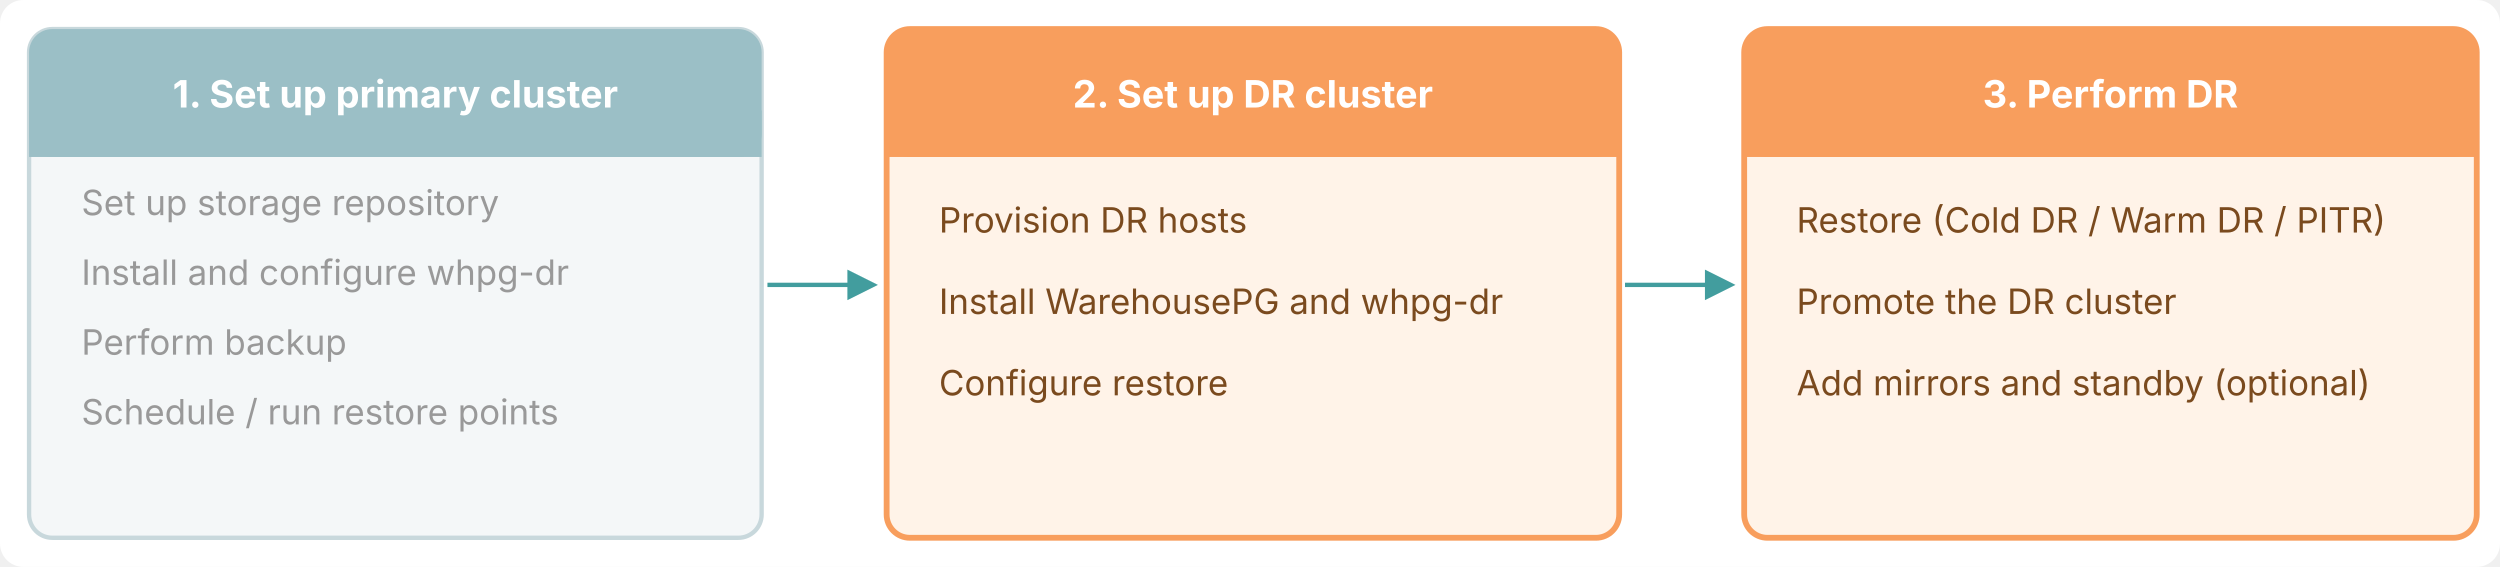
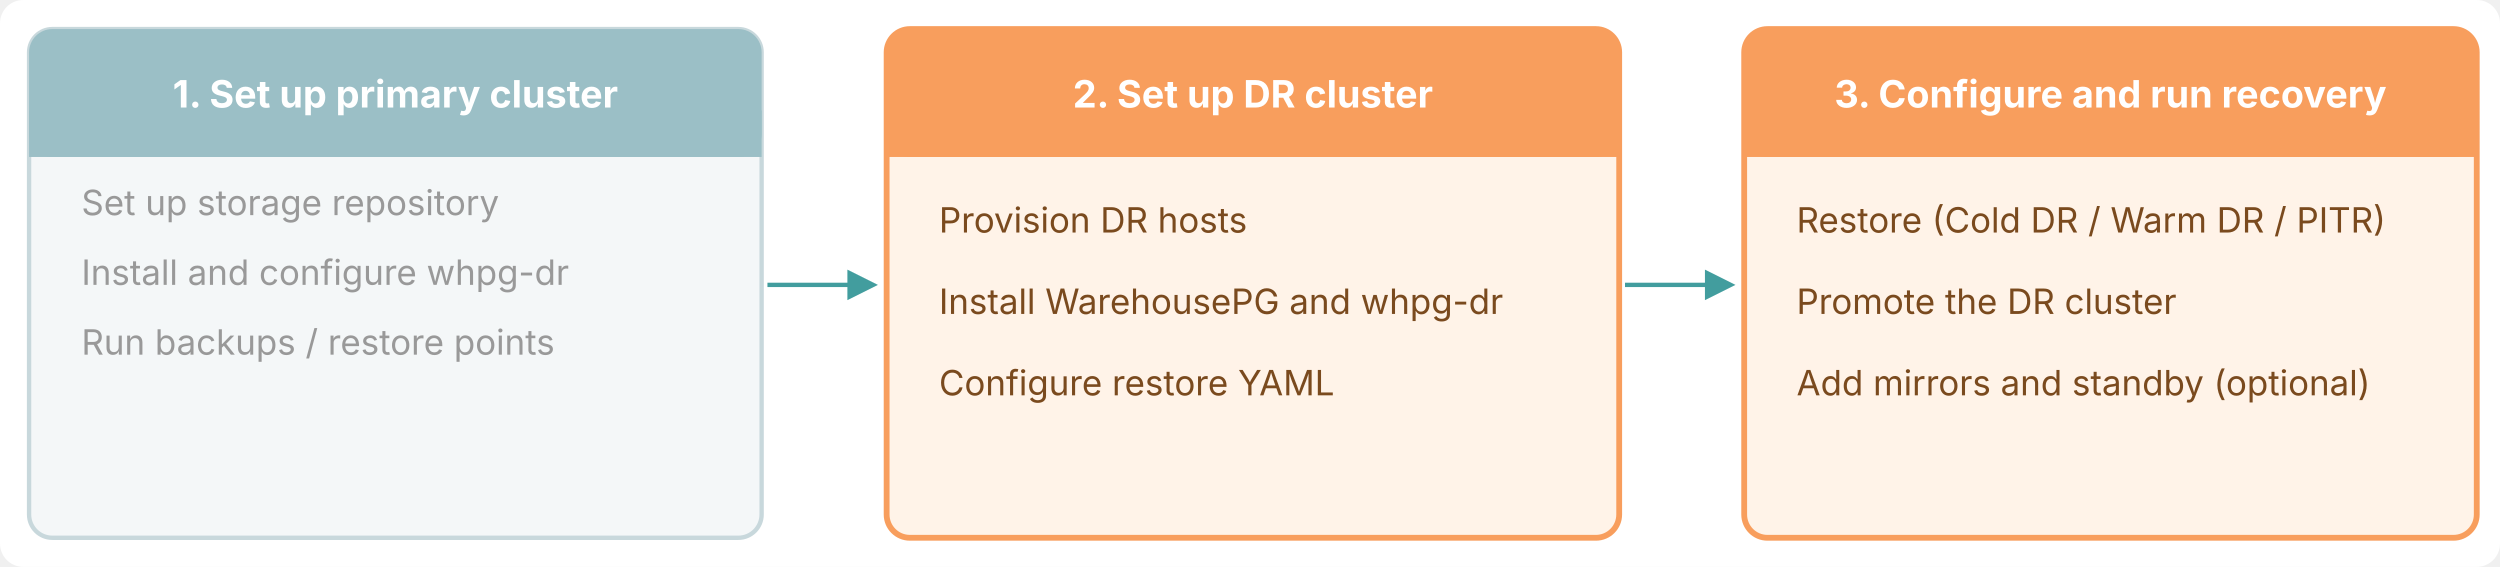
<svg xmlns="http://www.w3.org/2000/svg" viewBox="0 0 860 195" role="img" font-family="'Inter','Segoe UI',sans-serif">
  <defs>
    <marker id="arr" markerWidth="7" markerHeight="7" refX="5" refY="3.5" orient="auto">
      <path d="M0,0 L0,7 L7,3.5 z" fill="#429D9E" />
    </marker>
  </defs>
  <rect width="860" height="195" rx="8" fill="#ffffff" />
  <rect x="10" y="10" width="252" height="175" rx="8" fill="#F4F7F8" stroke="#C8D8DC" stroke-width="1.5" />
  <rect x="10" y="10" width="252" height="44" rx="8" fill="#9BBFC6" />
  <rect x="10" y="38" width="252" height="16" fill="#9BBFC6" />
  <text x="136" y="37" text-anchor="middle" font-size="13" font-weight="700" fill="#ffffff">1. Set up primary cluster</text>
  <text x="28" y="74" font-size="12" fill="#999">Set up storage repository</text>
  <text x="28" y="98" font-size="12" fill="#999">Install and configure whpg-dr</text>
-   <text x="28" y="122" font-size="12" fill="#999">Perform backup</text>
-   <text x="28" y="146" font-size="12" fill="#999">Schedule / run restore points</text>
+   <text x="28" y="122" font-size="12" fill="#999">Run backups / restore points</text>
  <line x1="264" y1="98" x2="299" y2="98" stroke="#429D9E" stroke-width="1.5" marker-end="url(#arr)" />
  <rect x="305" y="10" width="252" height="175" rx="8" fill="#FFF3E8" stroke="#F89E5D" stroke-width="2" />
  <rect x="305" y="10" width="252" height="44" rx="8" fill="#F89E5D" />
  <rect x="305" y="38" width="252" height="16" fill="#F89E5D" />
  <text x="431" y="37" text-anchor="middle" font-size="13" font-weight="700" fill="#ffffff">2. Set up DR cluster</text>
  <text x="323" y="80" font-size="12" fill="#7A4A1E">Provision DR hosts</text>
  <text x="323" y="108" font-size="12" fill="#7A4A1E">Install WarehousePG and whpg-dr</text>
-   <text x="323" y="136" font-size="12" fill="#7A4A1E">Configure restore</text>
+   <text x="323" y="136" font-size="12" fill="#7A4A1E">Configure restore YAML</text>
  <line x1="559" y1="98" x2="594" y2="98" stroke="#429D9E" stroke-width="1.5" marker-end="url(#arr)" />
  <rect x="600" y="10" width="252" height="175" rx="8" fill="#FFF3E8" stroke="#F89E5D" stroke-width="2" />
  <rect x="600" y="10" width="252" height="44" rx="8" fill="#F89E5D" />
  <rect x="600" y="38" width="252" height="16" fill="#F89E5D" />
-   <text x="726" y="37" text-anchor="middle" font-size="13" font-weight="700" fill="#ffffff">3. Perform DR</text>
+   <text x="726" y="37" text-anchor="middle" font-size="13" font-weight="700" fill="#ffffff">3. Configure and run recovery</text>
  <text x="618" y="80" font-size="12" fill="#7A4A1E">Restore (Cold DR / Warm DR / PITR)</text>
  <text x="618" y="108" font-size="12" fill="#7A4A1E">Promote the DR cluster</text>
  <text x="618" y="136" font-size="12" fill="#7A4A1E">Add mirrors and standby (optional)</text>
</svg>
